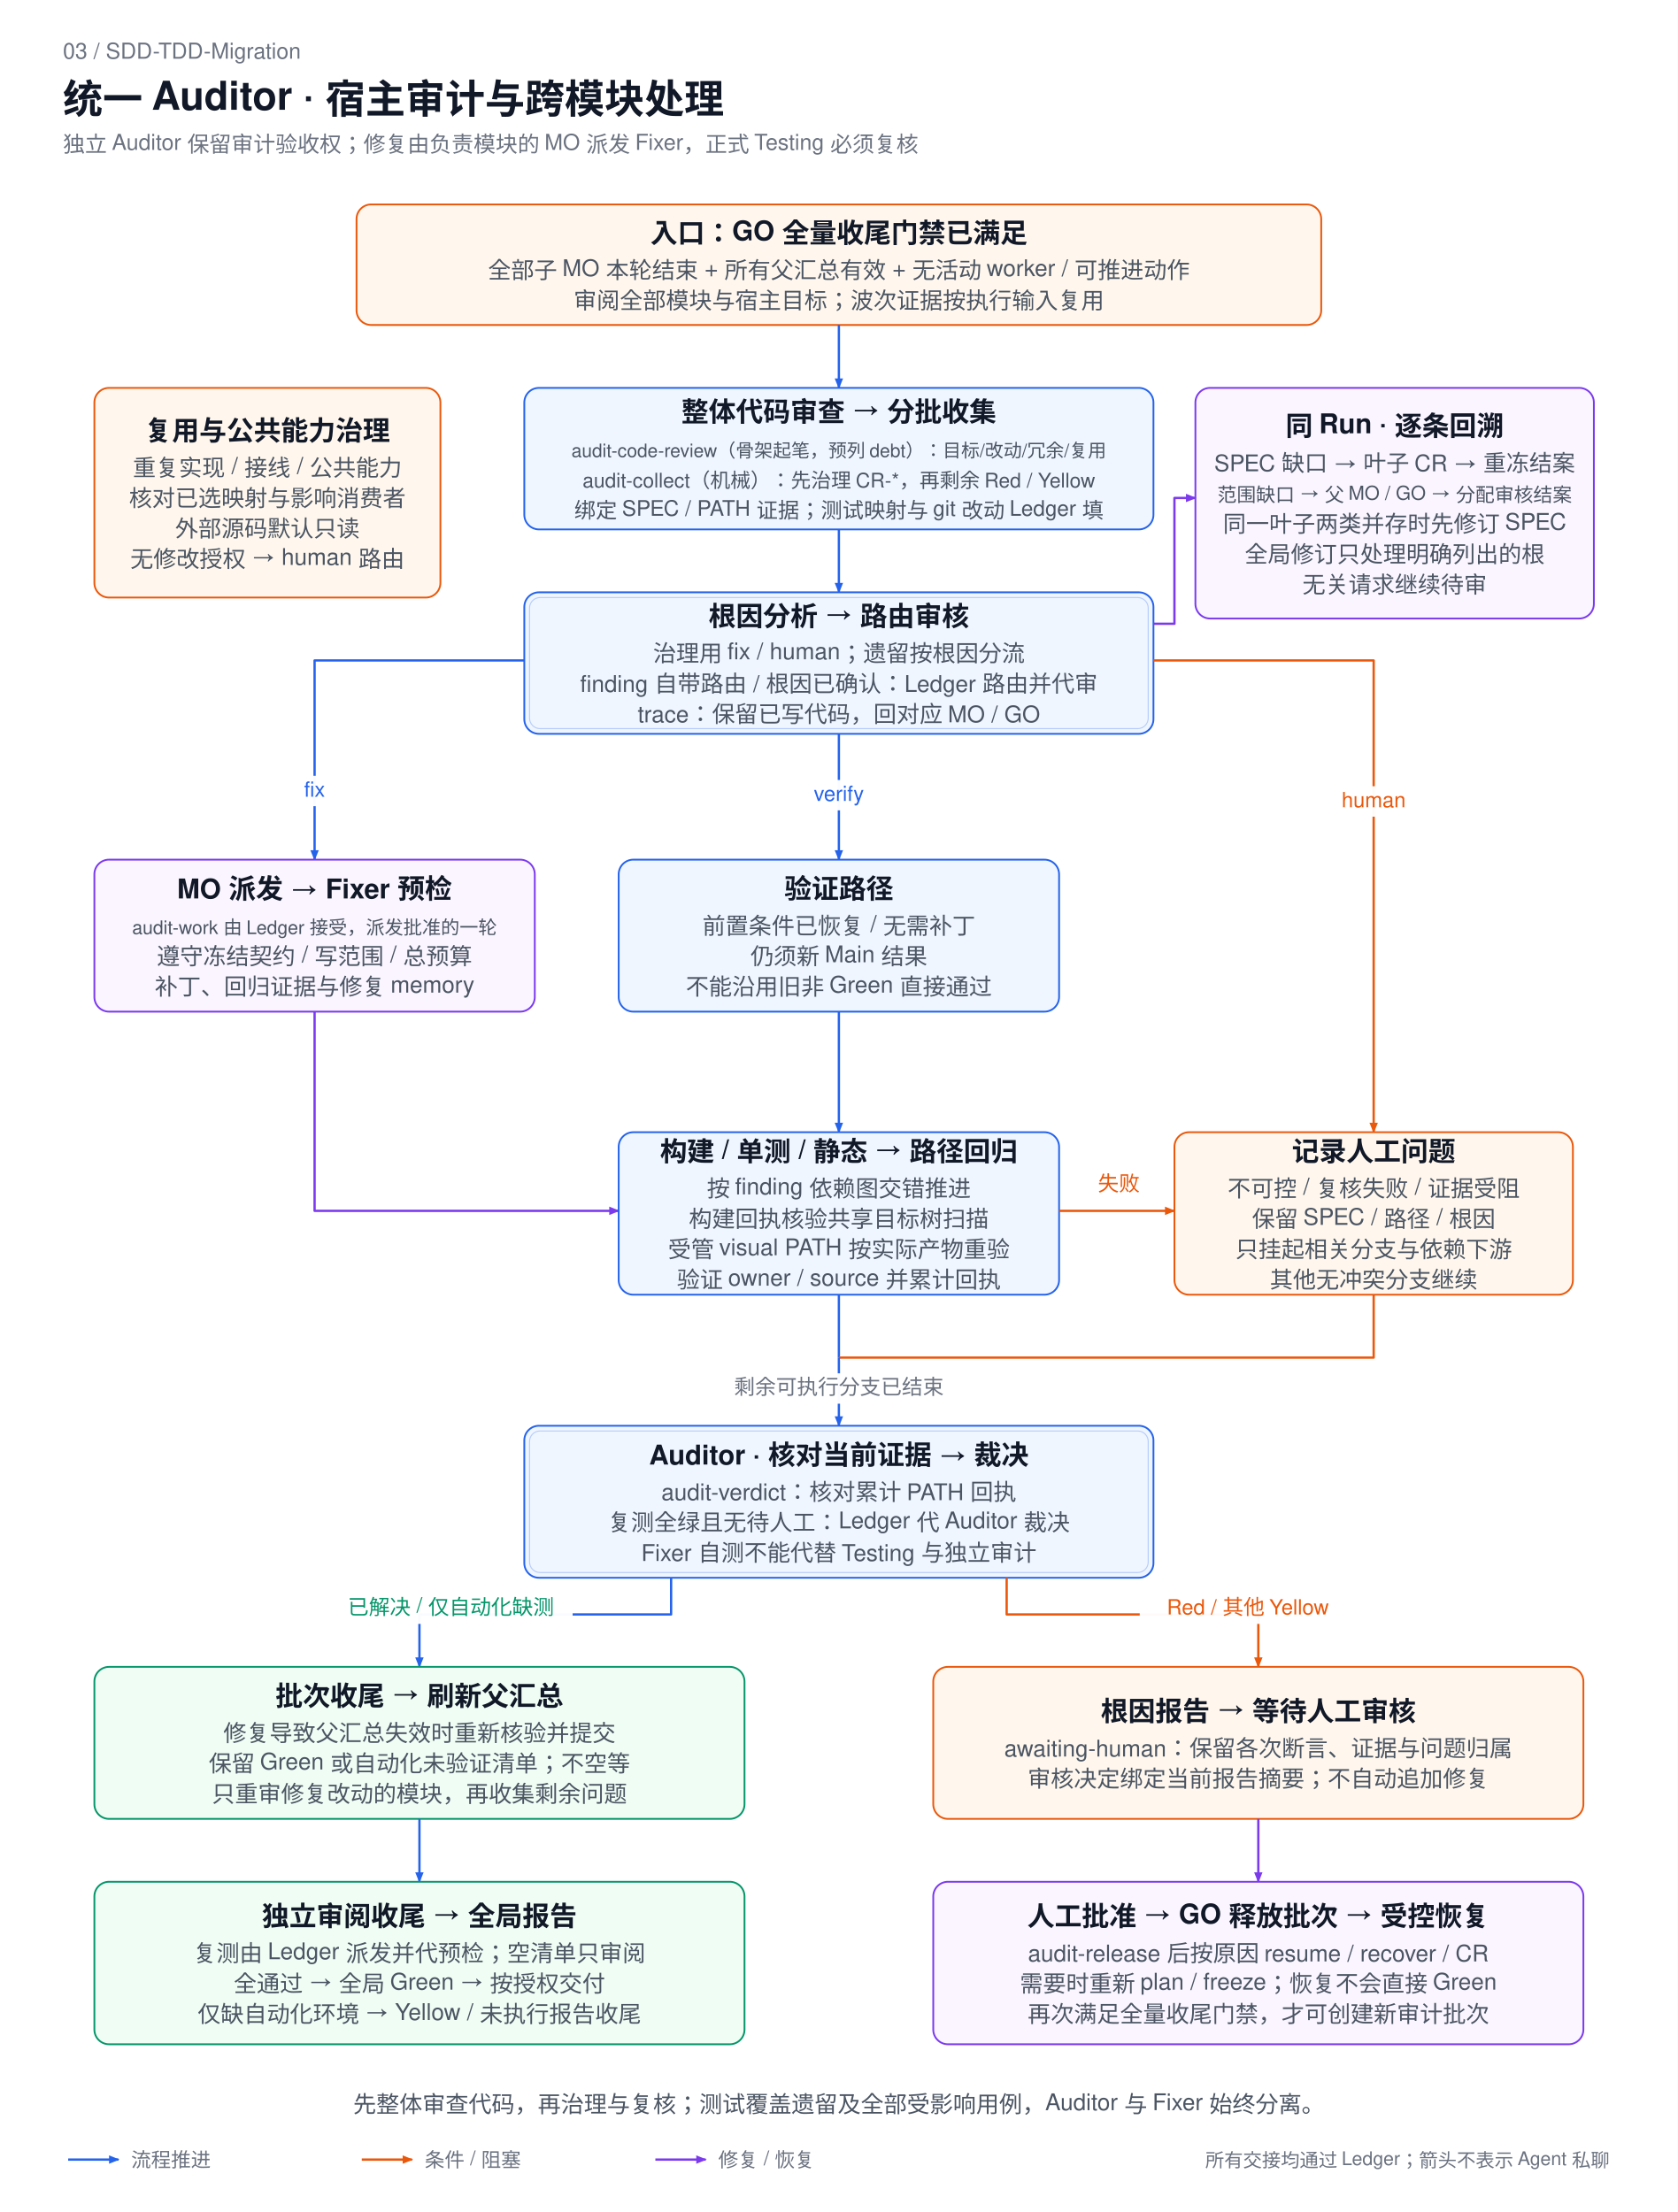
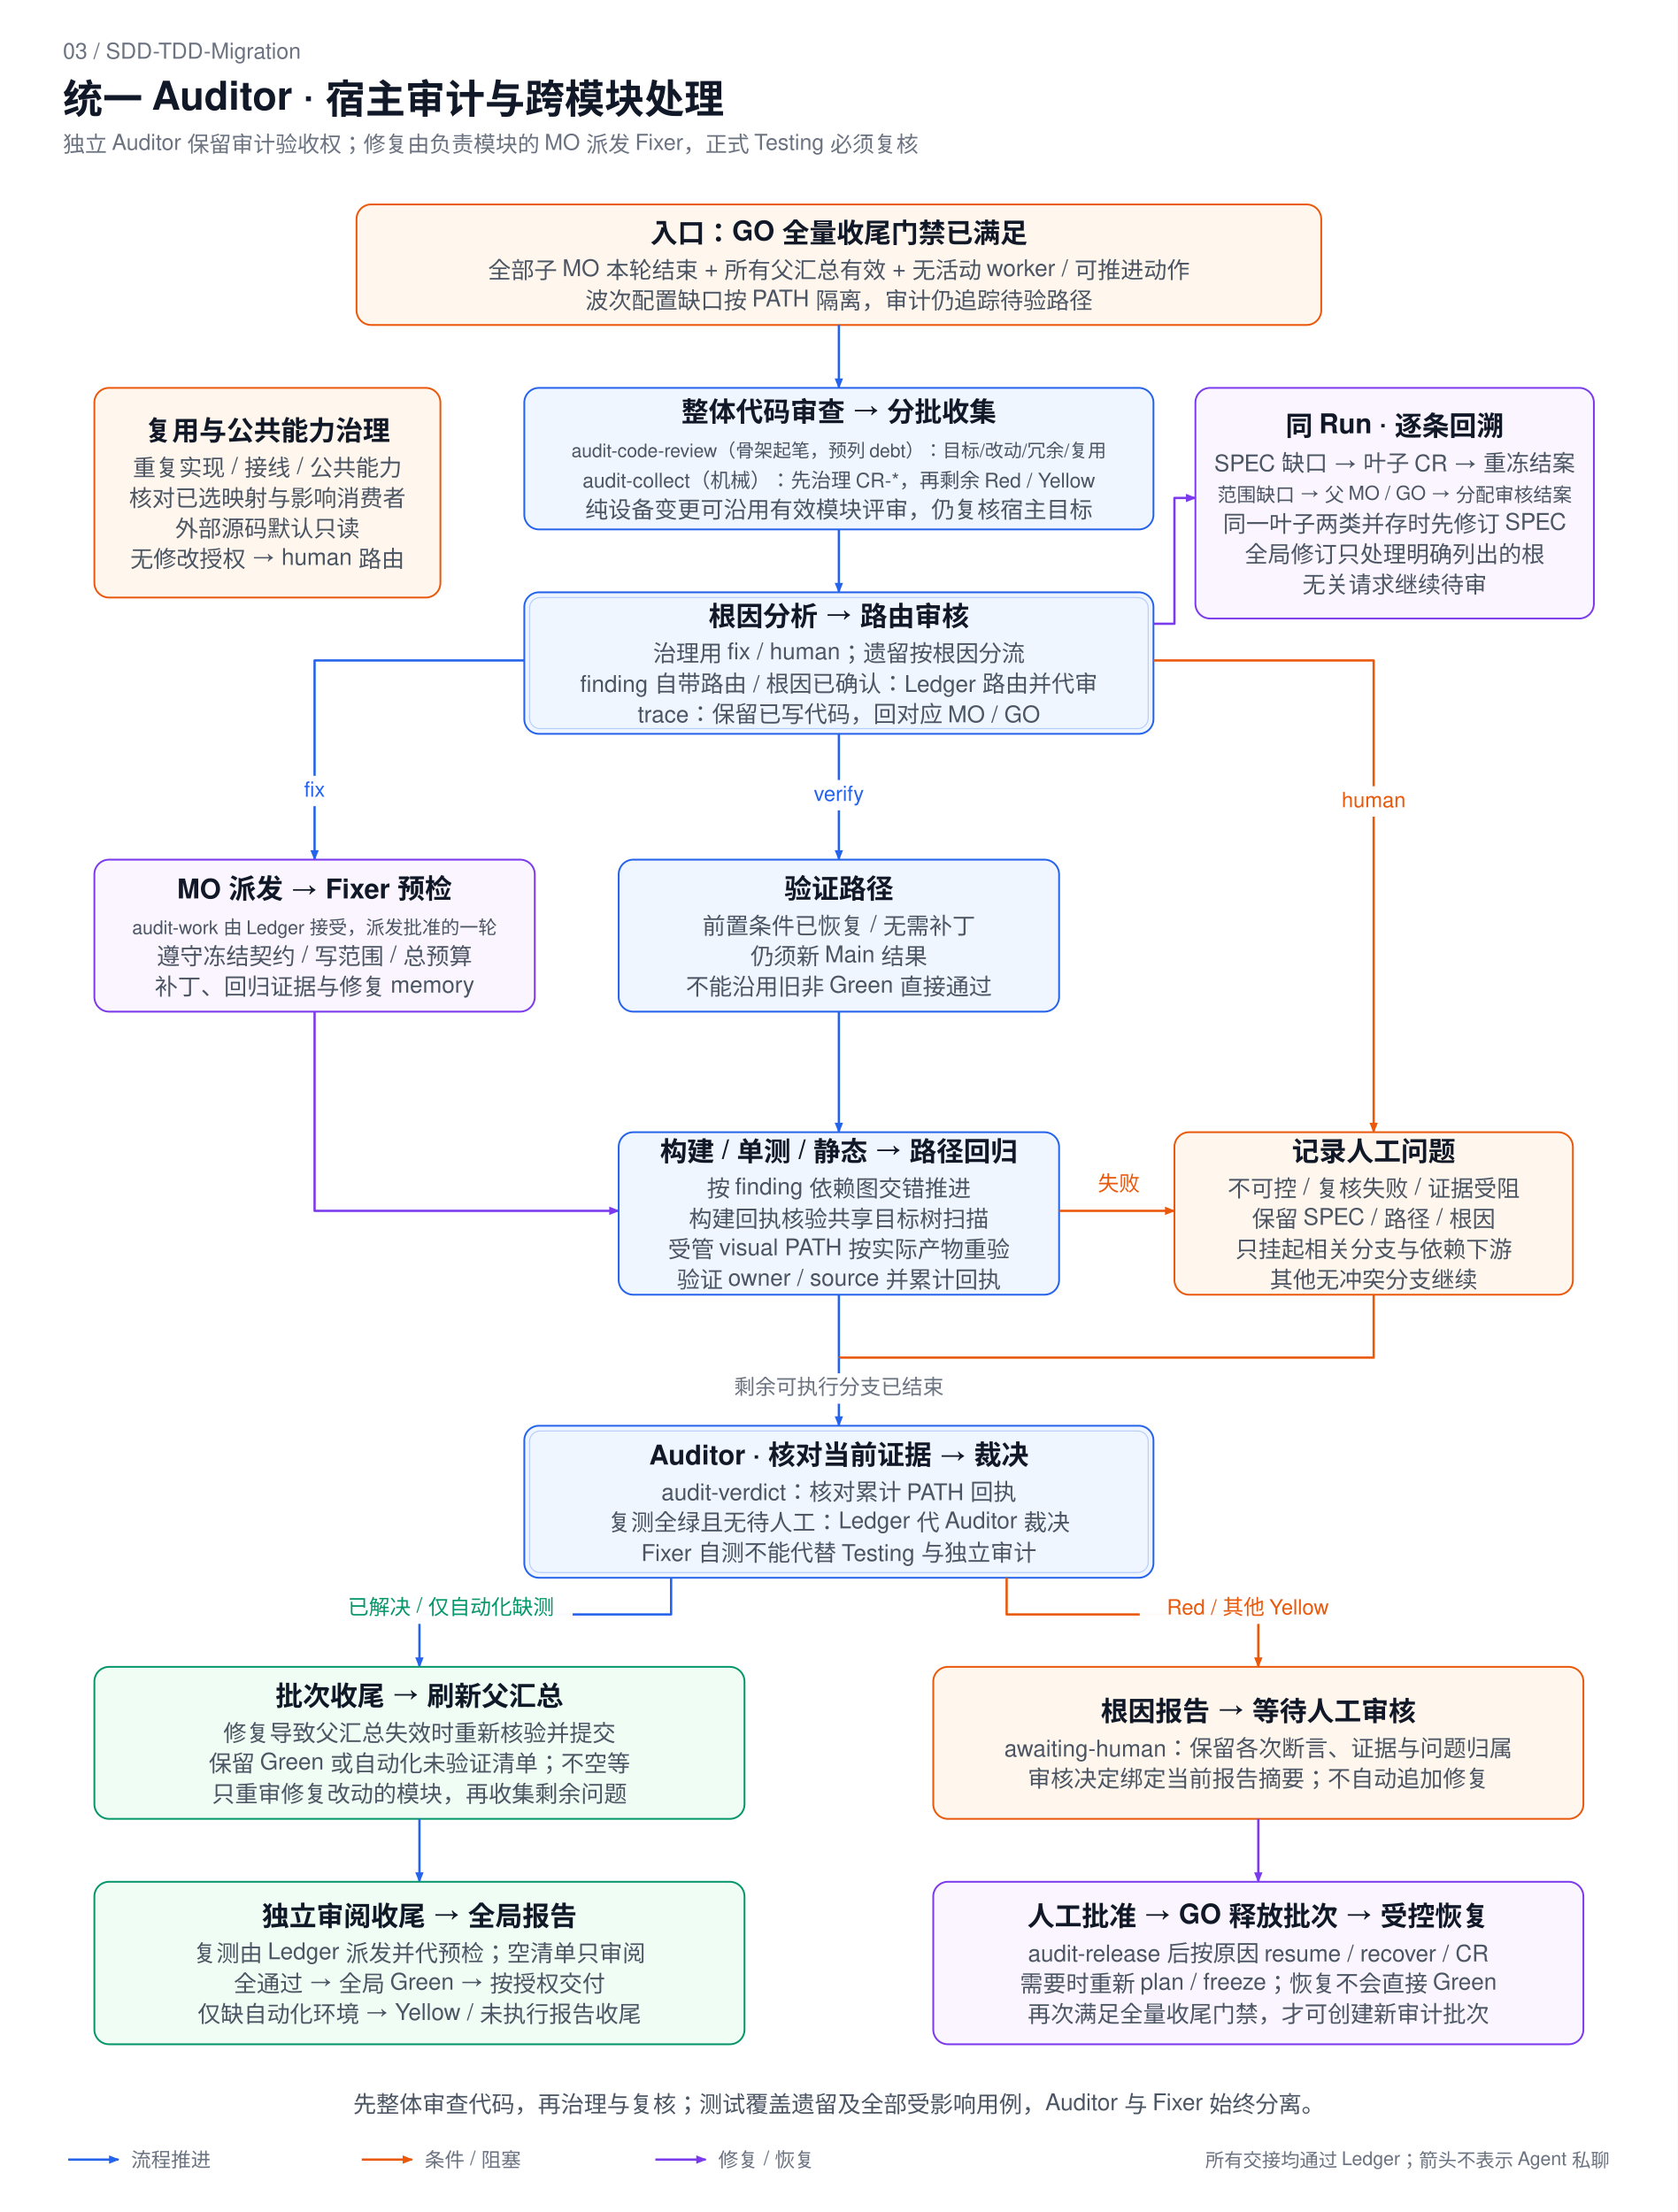
<svg xmlns="http://www.w3.org/2000/svg" width="1600" height="2110" viewBox="0 0 1600 2110" role="img" aria-labelledby="title desc">
  <style>text {font-family: "Helvetica Neue", Helvetica, Arial, "PingFang SC", "Microsoft YaHei", sans-serif;}</style>
  <defs>
    <marker id="arrow-blue" markerWidth="10" markerHeight="8" refX="9" refY="4" orient="auto" markerUnits="userSpaceOnUse">
      <path d="M0,0 L10,4 L0,8 Z" fill="#2563eb" />
    </marker>
    <marker id="arrow-orange" markerWidth="10" markerHeight="8" refX="9" refY="4" orient="auto" markerUnits="userSpaceOnUse">
      <path d="M0,0 L10,4 L0,8 Z" fill="#ea580c" />
    </marker>
    <marker id="arrow-green" markerWidth="10" markerHeight="8" refX="9" refY="4" orient="auto" markerUnits="userSpaceOnUse">
      <path d="M0,0 L10,4 L0,8 Z" fill="#059669" />
    </marker>
    <marker id="arrow-purple" markerWidth="10" markerHeight="8" refX="9" refY="4" orient="auto" markerUnits="userSpaceOnUse">
      <path d="M0,0 L10,4 L0,8 Z" fill="#7c3aed" />
    </marker>
    <marker id="arrow-gray" markerWidth="10" markerHeight="8" refX="9" refY="4" orient="auto" markerUnits="userSpaceOnUse">
      <path d="M0,0 L10,4 L0,8 Z" fill="#6b7280" />
    </marker>
  </defs>
  <rect width="1600" height="2110" fill="white" />
  <text x="60" y="56" font-size="21.00" fill="#6b7280" text-anchor="start" font-weight="400">03  /  SDD-TDD-Migration</text>
  <text x="60" y="108" font-size="38.00" fill="#111827" text-anchor="start" font-weight="700">统一 Auditor · 宿主审计与跨模块处理</text>
  <text x="60" y="145" font-size="21.00" fill="#6b7280" text-anchor="start" font-weight="400">独立 Auditor 保留审计验收权；修复由负责模块的 MO 派发 Fixer，正式 Testing 必须复核</text>
  <rect x="340" y="195" width="920" height="115" rx="14" fill="#fff7ed" stroke="#ea580c" stroke-width="1.7" />
  <text x="800.0" y="231.5" font-size="26.00" fill="#111827" text-anchor="middle" font-weight="650">入口：GO 全量收尾门禁已满足</text>
  <text x="800.0" y="265.5" font-size="22.00" fill="#4b5563" text-anchor="middle" font-weight="400">全部子 MO 本轮结束 + 所有父汇总有效 + 无活动 worker / 可推进动作</text>
-   <text x="800.0" y="294.5" font-size="22.00" fill="#4b5563" text-anchor="middle" font-weight="400">审阅全部模块与宿主目标；波次证据按执行输入复用</text>
+   <text x="800.0" y="294.5" font-size="22.00" fill="#4b5563" text-anchor="middle" font-weight="400">波次配置缺口按 PATH 隔离，审计仍追踪待验路径</text>
  <path d="M800,310 L800,370" fill="none" stroke="#2563eb" stroke-width="2.2" stroke-linejoin="round" marker-end="url(#arrow-blue)" />
  <rect x="500" y="370" width="600" height="135" rx="14" fill="#eff6ff" stroke="#2563eb" stroke-width="1.7" />
  <text x="800.0" y="402.0" font-size="26.00" fill="#111827" text-anchor="middle" font-weight="650">整体代码审查 → 分批收集</text>
  <text x="800.0" y="436.0" font-size="17.67" fill="#4b5563" text-anchor="middle" font-weight="400">audit-code-review（骨架起笔，预列 debt）：目标/改动/冗余/复用</text>
  <text x="800.0" y="465.0" font-size="19.21" fill="#4b5563" text-anchor="middle" font-weight="400">audit-collect（机械）：先治理 CR-*，再剩余 Red / Yellow</text>
-   <text x="800.0" y="494.0" font-size="20.49" fill="#4b5563" text-anchor="middle" font-weight="400">绑定 SPEC / PATH 证据；测试映射与 git 改动 Ledger 填</text>
+   <text x="800.0" y="494.0" font-size="22.00" fill="#4b5563" text-anchor="middle" font-weight="400">纯设备变更可沿用有效模块评审，仍复核宿主目标</text>
  <path d="M800,505 L800,565" fill="none" stroke="#2563eb" stroke-width="2.2" stroke-linejoin="round" marker-end="url(#arrow-blue)" />
  <rect x="500" y="565" width="600" height="135" rx="14" fill="#eff6ff" stroke="#2563eb" stroke-width="1.7" />
  <rect x="505" y="570" width="590" height="125" rx="10" fill="none" stroke="#2563eb" stroke-opacity="0.28" />
  <text x="800.0" y="597.0" font-size="26.00" fill="#111827" text-anchor="middle" font-weight="650">根因分析 → 路由审核</text>
  <text x="800.0" y="631.0" font-size="22.00" fill="#4b5563" text-anchor="middle" font-weight="400">治理用 fix / human；遗留按根因分流</text>
  <text x="800.0" y="660.0" font-size="22.00" fill="#4b5563" text-anchor="middle" font-weight="400">finding 自带路由 / 根因已确认：Ledger 路由并代审</text>
  <text x="800.0" y="689.0" font-size="22.00" fill="#4b5563" text-anchor="middle" font-weight="400">trace：保留已写代码，回对应 MO / GO</text>
  <rect x="1140" y="370" width="380" height="220" rx="14" fill="#faf5ff" stroke="#7c3aed" stroke-width="1.7" />
  <text x="1330.0" y="415.5" font-size="26.00" fill="#111827" text-anchor="middle" font-weight="650">同 Run · 逐条回溯</text>
  <text x="1330.0" y="449.5" font-size="21.90" fill="#4b5563" text-anchor="middle" font-weight="400">SPEC 缺口 → 叶子 CR → 重冻结案</text>
  <text x="1330.0" y="478.5" font-size="18.44" fill="#4b5563" text-anchor="middle" font-weight="400">范围缺口 → 父 MO / GO → 分配审核结案</text>
  <text x="1330.0" y="507.5" font-size="22.00" fill="#4b5563" text-anchor="middle" font-weight="400">同一叶子两类并存时先修订 SPEC</text>
  <text x="1330.0" y="536.5" font-size="22.00" fill="#4b5563" text-anchor="middle" font-weight="400">全局修订只处理明确列出的根</text>
  <text x="1330.0" y="565.5" font-size="22.00" fill="#4b5563" text-anchor="middle" font-weight="400">无关请求继续待审</text>
  <path d="M1100,595 L1120,595 L1120,475 L1140,475" fill="none" stroke="#7c3aed" stroke-width="2.2" stroke-linejoin="round" marker-end="url(#arrow-purple)" />
  <rect x="90" y="370" width="330" height="200" rx="14" fill="#fff7ed" stroke="#ea580c" stroke-width="1.7" />
  <text x="255.0" y="420.0" font-size="26.00" fill="#111827" text-anchor="middle" font-weight="650">复用与公共能力治理</text>
  <text x="255.0" y="454.0" font-size="22.00" fill="#4b5563" text-anchor="middle" font-weight="400">重复实现 / 接线 / 公共能力</text>
  <text x="255.0" y="483.0" font-size="22.00" fill="#4b5563" text-anchor="middle" font-weight="400">核对已选映射与影响消费者</text>
  <text x="255.0" y="512.0" font-size="22.00" fill="#4b5563" text-anchor="middle" font-weight="400">外部源码默认只读</text>
  <text x="255.0" y="541.0" font-size="22.00" fill="#4b5563" text-anchor="middle" font-weight="400">无修改授权 → human 路由</text>
  <path d="M500,630 L300,630 L300,820" fill="none" stroke="#2563eb" stroke-width="2.2" stroke-linejoin="round" marker-end="url(#arrow-blue)" />
  <rect x="273.9" y="740" width="52.2" height="29" rx="4" fill="white" opacity="0.97" />
  <text x="300" y="760" font-size="20.00" fill="#2563eb" text-anchor="middle" font-weight="400">fix</text>
  <path d="M800,700 L800,820" fill="none" stroke="#2563eb" stroke-width="2.2" stroke-linejoin="round" marker-end="url(#arrow-blue)" />
  <rect x="756.8" y="744" width="86.4" height="29" rx="4" fill="white" opacity="0.97" />
  <text x="800" y="764" font-size="20.00" fill="#2563eb" text-anchor="middle" font-weight="400">verify</text>
  <path d="M1100,630 L1310,630 L1310,1080" fill="none" stroke="#ea580c" stroke-width="2.2" stroke-linejoin="round" marker-end="url(#arrow-orange)" />
  <rect x="1272.5" y="750" width="75.0" height="29" rx="4" fill="white" opacity="0.97" />
  <text x="1310" y="770" font-size="20.00" fill="#ea580c" text-anchor="middle" font-weight="400">human</text>
  <rect x="90" y="820" width="420" height="145" rx="14" fill="#faf5ff" stroke="#7c3aed" stroke-width="1.7" />
  <text x="300.0" y="857.0" font-size="26.00" fill="#111827" text-anchor="middle" font-weight="650">MO 派发 → Fixer 预检</text>
  <text x="300.0" y="891.0" font-size="17.87" fill="#4b5563" text-anchor="middle" font-weight="400">audit-work 由 Ledger 接受，派发批准的一轮</text>
  <text x="300.0" y="920.0" font-size="22.00" fill="#4b5563" text-anchor="middle" font-weight="400">遵守冻结契约 / 写范围 / 总预算</text>
  <text x="300.0" y="949.0" font-size="22.00" fill="#4b5563" text-anchor="middle" font-weight="400">补丁、回归证据与修复 memory</text>
  <rect x="590" y="820" width="420" height="145" rx="14" fill="#eff6ff" stroke="#2563eb" stroke-width="1.7" />
  <text x="800.0" y="857.0" font-size="26.00" fill="#111827" text-anchor="middle" font-weight="650">验证路径</text>
  <text x="800.0" y="891.0" font-size="22.00" fill="#4b5563" text-anchor="middle" font-weight="400">前置条件已恢复 / 无需补丁</text>
  <text x="800.0" y="920.0" font-size="22.00" fill="#4b5563" text-anchor="middle" font-weight="400">仍须新 Main 结果</text>
  <text x="800.0" y="949.0" font-size="22.00" fill="#4b5563" text-anchor="middle" font-weight="400">不能沿用旧非 Green 直接通过</text>
  <path d="M300,965 L300,1155 L590,1155" fill="none" stroke="#7c3aed" stroke-width="2.2" stroke-linejoin="round" marker-end="url(#arrow-purple)" />
  <path d="M800,965 L800,1080" fill="none" stroke="#2563eb" stroke-width="2.2" stroke-linejoin="round" marker-end="url(#arrow-blue)" />
  <rect x="590" y="1080" width="420" height="155" rx="14" fill="#eff6ff" stroke="#2563eb" stroke-width="1.7" />
  <text x="800.0" y="1107.5" font-size="25.78" fill="#111827" text-anchor="middle" font-weight="650">构建 / 单测 / 静态 → 路径回归</text>
  <text x="800.0" y="1141.5" font-size="22.00" fill="#4b5563" text-anchor="middle" font-weight="400">按 finding 依赖图交错推进</text>
  <text x="800.0" y="1170.5" font-size="22.00" fill="#4b5563" text-anchor="middle" font-weight="400">构建回执核验共享目标树扫描</text>
  <text x="800.0" y="1199.5" font-size="22.00" fill="#4b5563" text-anchor="middle" font-weight="400">受管 visual PATH 按实际产物重验</text>
  <text x="800.0" y="1228.5" font-size="22.00" fill="#4b5563" text-anchor="middle" font-weight="400">验证 owner / source 并累计回执</text>
  <path d="M1010,1155 L1120,1155" fill="none" stroke="#ea580c" stroke-width="2.2" stroke-linejoin="round" marker-end="url(#arrow-orange)" />
  <rect x="1038.0" y="1116" width="58" height="29" rx="4" fill="white" opacity="0.97" />
  <text x="1067" y="1136" font-size="20.00" fill="#ea580c" text-anchor="middle" font-weight="400">失败</text>
  <rect x="1120" y="1080" width="380" height="155" rx="14" fill="#fff7ed" stroke="#ea580c" stroke-width="1.7" />
  <text x="1310.0" y="1107.5" font-size="26.00" fill="#111827" text-anchor="middle" font-weight="650">记录人工问题</text>
  <text x="1310.0" y="1141.5" font-size="22.00" fill="#4b5563" text-anchor="middle" font-weight="400">不可控 / 复核失败 / 证据受阻</text>
  <text x="1310.0" y="1170.5" font-size="22.00" fill="#4b5563" text-anchor="middle" font-weight="400">保留 SPEC / 路径 / 根因</text>
  <text x="1310.0" y="1199.5" font-size="22.00" fill="#4b5563" text-anchor="middle" font-weight="400">只挂起相关分支与依赖下游</text>
  <text x="1310.0" y="1228.5" font-size="22.00" fill="#4b5563" text-anchor="middle" font-weight="400">其他无冲突分支继续</text>
  <path d="M800,1235 L800,1295" fill="none" stroke="#2563eb" stroke-width="2.2" stroke-linejoin="round" />
  <path d="M1310,1235 L1310,1295 L800,1295" fill="none" stroke="#ea580c" stroke-width="2.2" stroke-linejoin="round" />
  <path d="M800,1295 L800,1360" fill="none" stroke="#2563eb" stroke-width="2.2" stroke-linejoin="round" marker-end="url(#arrow-blue)" />
  <rect x="691.0" y="1310" width="218" height="29" rx="4" fill="white" opacity="0.97" />
  <text x="800" y="1330" font-size="20.00" fill="#6b7280" text-anchor="middle" font-weight="400">剩余可执行分支已结束</text>
  <rect x="500" y="1360" width="600" height="145" rx="14" fill="#eff6ff" stroke="#2563eb" stroke-width="1.7" />
  <rect x="505" y="1365" width="590" height="135" rx="10" fill="none" stroke="#2563eb" stroke-opacity="0.28" />
  <text x="800.0" y="1397.0" font-size="26.00" fill="#111827" text-anchor="middle" font-weight="650">Auditor · 核对当前证据 → 裁决</text>
  <text x="800.0" y="1431.0" font-size="22.00" fill="#4b5563" text-anchor="middle" font-weight="400">audit-verdict：核对累计 PATH 回执</text>
  <text x="800.0" y="1460.0" font-size="22.00" fill="#4b5563" text-anchor="middle" font-weight="400">复测全绿且无待人工：Ledger 代 Auditor 裁决</text>
  <text x="800.0" y="1489.0" font-size="22.00" fill="#4b5563" text-anchor="middle" font-weight="400">Fixer 自测不能代替 Testing 与独立审计</text>
  <path d="M640,1505 L640,1540 L400,1540 L400,1590" fill="none" stroke="#2563eb" stroke-width="2.2" stroke-linejoin="round" marker-end="url(#arrow-blue)" />
  <rect x="313.9" y="1520" width="232.2" height="29" rx="4" fill="white" opacity="0.97" />
  <text x="430" y="1540" font-size="20.00" fill="#059669" text-anchor="middle" font-weight="400">已解决 / 仅自动化缺测</text>
  <path d="M960,1505 L960,1540 L1200,1540 L1200,1590" fill="none" stroke="#ea580c" stroke-width="2.2" stroke-linejoin="round" marker-end="url(#arrow-orange)" />
  <rect x="1086.9" y="1520" width="206.2" height="29" rx="4" fill="white" opacity="0.97" />
  <text x="1190" y="1540" font-size="20.00" fill="#ea580c" text-anchor="middle" font-weight="400">Red / 其他 Yellow</text>
  <rect x="90" y="1590" width="620" height="145" rx="14" fill="#f0fdf4" stroke="#059669" stroke-width="1.7" />
  <text x="400.0" y="1627.0" font-size="26.00" fill="#111827" text-anchor="middle" font-weight="650">批次收尾 → 刷新父汇总</text>
  <text x="400.0" y="1661.0" font-size="22.00" fill="#4b5563" text-anchor="middle" font-weight="400">修复导致父汇总失效时重新核验并提交</text>
  <text x="400.0" y="1690.0" font-size="22.00" fill="#4b5563" text-anchor="middle" font-weight="400">保留 Green 或自动化未验证清单；不空等</text>
  <text x="400.0" y="1719.0" font-size="22.00" fill="#4b5563" text-anchor="middle" font-weight="400">只重审修复改动的模块，再收集剩余问题</text>
  <rect x="890" y="1590" width="620" height="145" rx="14" fill="#fff7ed" stroke="#ea580c" stroke-width="1.7" />
  <text x="1200.0" y="1641.5" font-size="26.00" fill="#111827" text-anchor="middle" font-weight="650">根因报告 → 等待人工审核</text>
  <text x="1200.0" y="1675.5" font-size="22.00" fill="#4b5563" text-anchor="middle" font-weight="400">awaiting-human：保留各次断言、证据与问题归属</text>
  <text x="1200.0" y="1704.5" font-size="22.00" fill="#4b5563" text-anchor="middle" font-weight="400">审核决定绑定当前报告摘要；不自动追加修复</text>
  <path d="M400,1735 L400,1795" fill="none" stroke="#2563eb" stroke-width="2.2" stroke-linejoin="round" marker-end="url(#arrow-blue)" />
  <rect x="90" y="1795" width="620" height="155" rx="14" fill="#f0fdf4" stroke="#059669" stroke-width="1.7" />
  <text x="400.0" y="1837.0" font-size="26.00" fill="#111827" text-anchor="middle" font-weight="650">独立审阅收尾 → 全局报告</text>
  <text x="400.0" y="1871.0" font-size="22.00" fill="#4b5563" text-anchor="middle" font-weight="400">复测由 Ledger 派发并代预检；空清单只审阅</text>
  <text x="400.0" y="1900.0" font-size="22.00" fill="#4b5563" text-anchor="middle" font-weight="400">全通过 → 全局 Green → 按授权交付</text>
  <text x="400.0" y="1929.0" font-size="22.00" fill="#4b5563" text-anchor="middle" font-weight="400">仅缺自动化环境 → Yellow / 未执行报告收尾</text>
  <path d="M1200,1735 L1200,1795" fill="none" stroke="#7c3aed" stroke-width="2.2" stroke-linejoin="round" marker-end="url(#arrow-purple)" />
  <rect x="890" y="1795" width="620" height="155" rx="14" fill="#faf5ff" stroke="#7c3aed" stroke-width="1.7" />
  <text x="1200.0" y="1837.0" font-size="26.00" fill="#111827" text-anchor="middle" font-weight="650">人工批准 → GO 释放批次 → 受控恢复</text>
  <text x="1200.0" y="1871.0" font-size="22.00" fill="#4b5563" text-anchor="middle" font-weight="400">audit-release 后按原因 resume / recover / CR</text>
  <text x="1200.0" y="1900.0" font-size="22.00" fill="#4b5563" text-anchor="middle" font-weight="400">需要时重新 plan / freeze；恢复不会直接 Green</text>
  <text x="1200.0" y="1929.0" font-size="22.00" fill="#4b5563" text-anchor="middle" font-weight="400">再次满足全量收尾门禁，才可创建新审计批次</text>
  <text x="800" y="2015" font-size="22.00" fill="#4b5563" text-anchor="middle" font-weight="400">先整体审查代码，再治理与复核；测试覆盖遗留及全部受影响用例，Auditor 与 Fixer 始终分离。</text>
  <path d="M65,2060 L113,2060" fill="none" stroke="#2563eb" stroke-width="2.2" stroke-linejoin="round" marker-end="url(#arrow-blue)" />
  <text x="125" y="2067" font-size="19.00" fill="#6b7280" text-anchor="start" font-weight="400">流程推进</text>
  <path d="M345,2060 L393,2060" fill="none" stroke="#ea580c" stroke-width="2.2" stroke-linejoin="round" marker-end="url(#arrow-orange)" />
  <text x="405" y="2067" font-size="19.00" fill="#6b7280" text-anchor="start" font-weight="400">条件 / 阻塞</text>
  <path d="M625,2060 L673,2060" fill="none" stroke="#7c3aed" stroke-width="2.2" stroke-linejoin="round" marker-end="url(#arrow-purple)" />
  <text x="685" y="2067" font-size="19.00" fill="#6b7280" text-anchor="start" font-weight="400">修复 / 恢复</text>
  <text x="1535" y="2067" font-size="18.00" fill="#6b7280" text-anchor="end" font-weight="400">所有交接均通过 Ledger；箭头不表示 Agent 私聊</text>
</svg>
